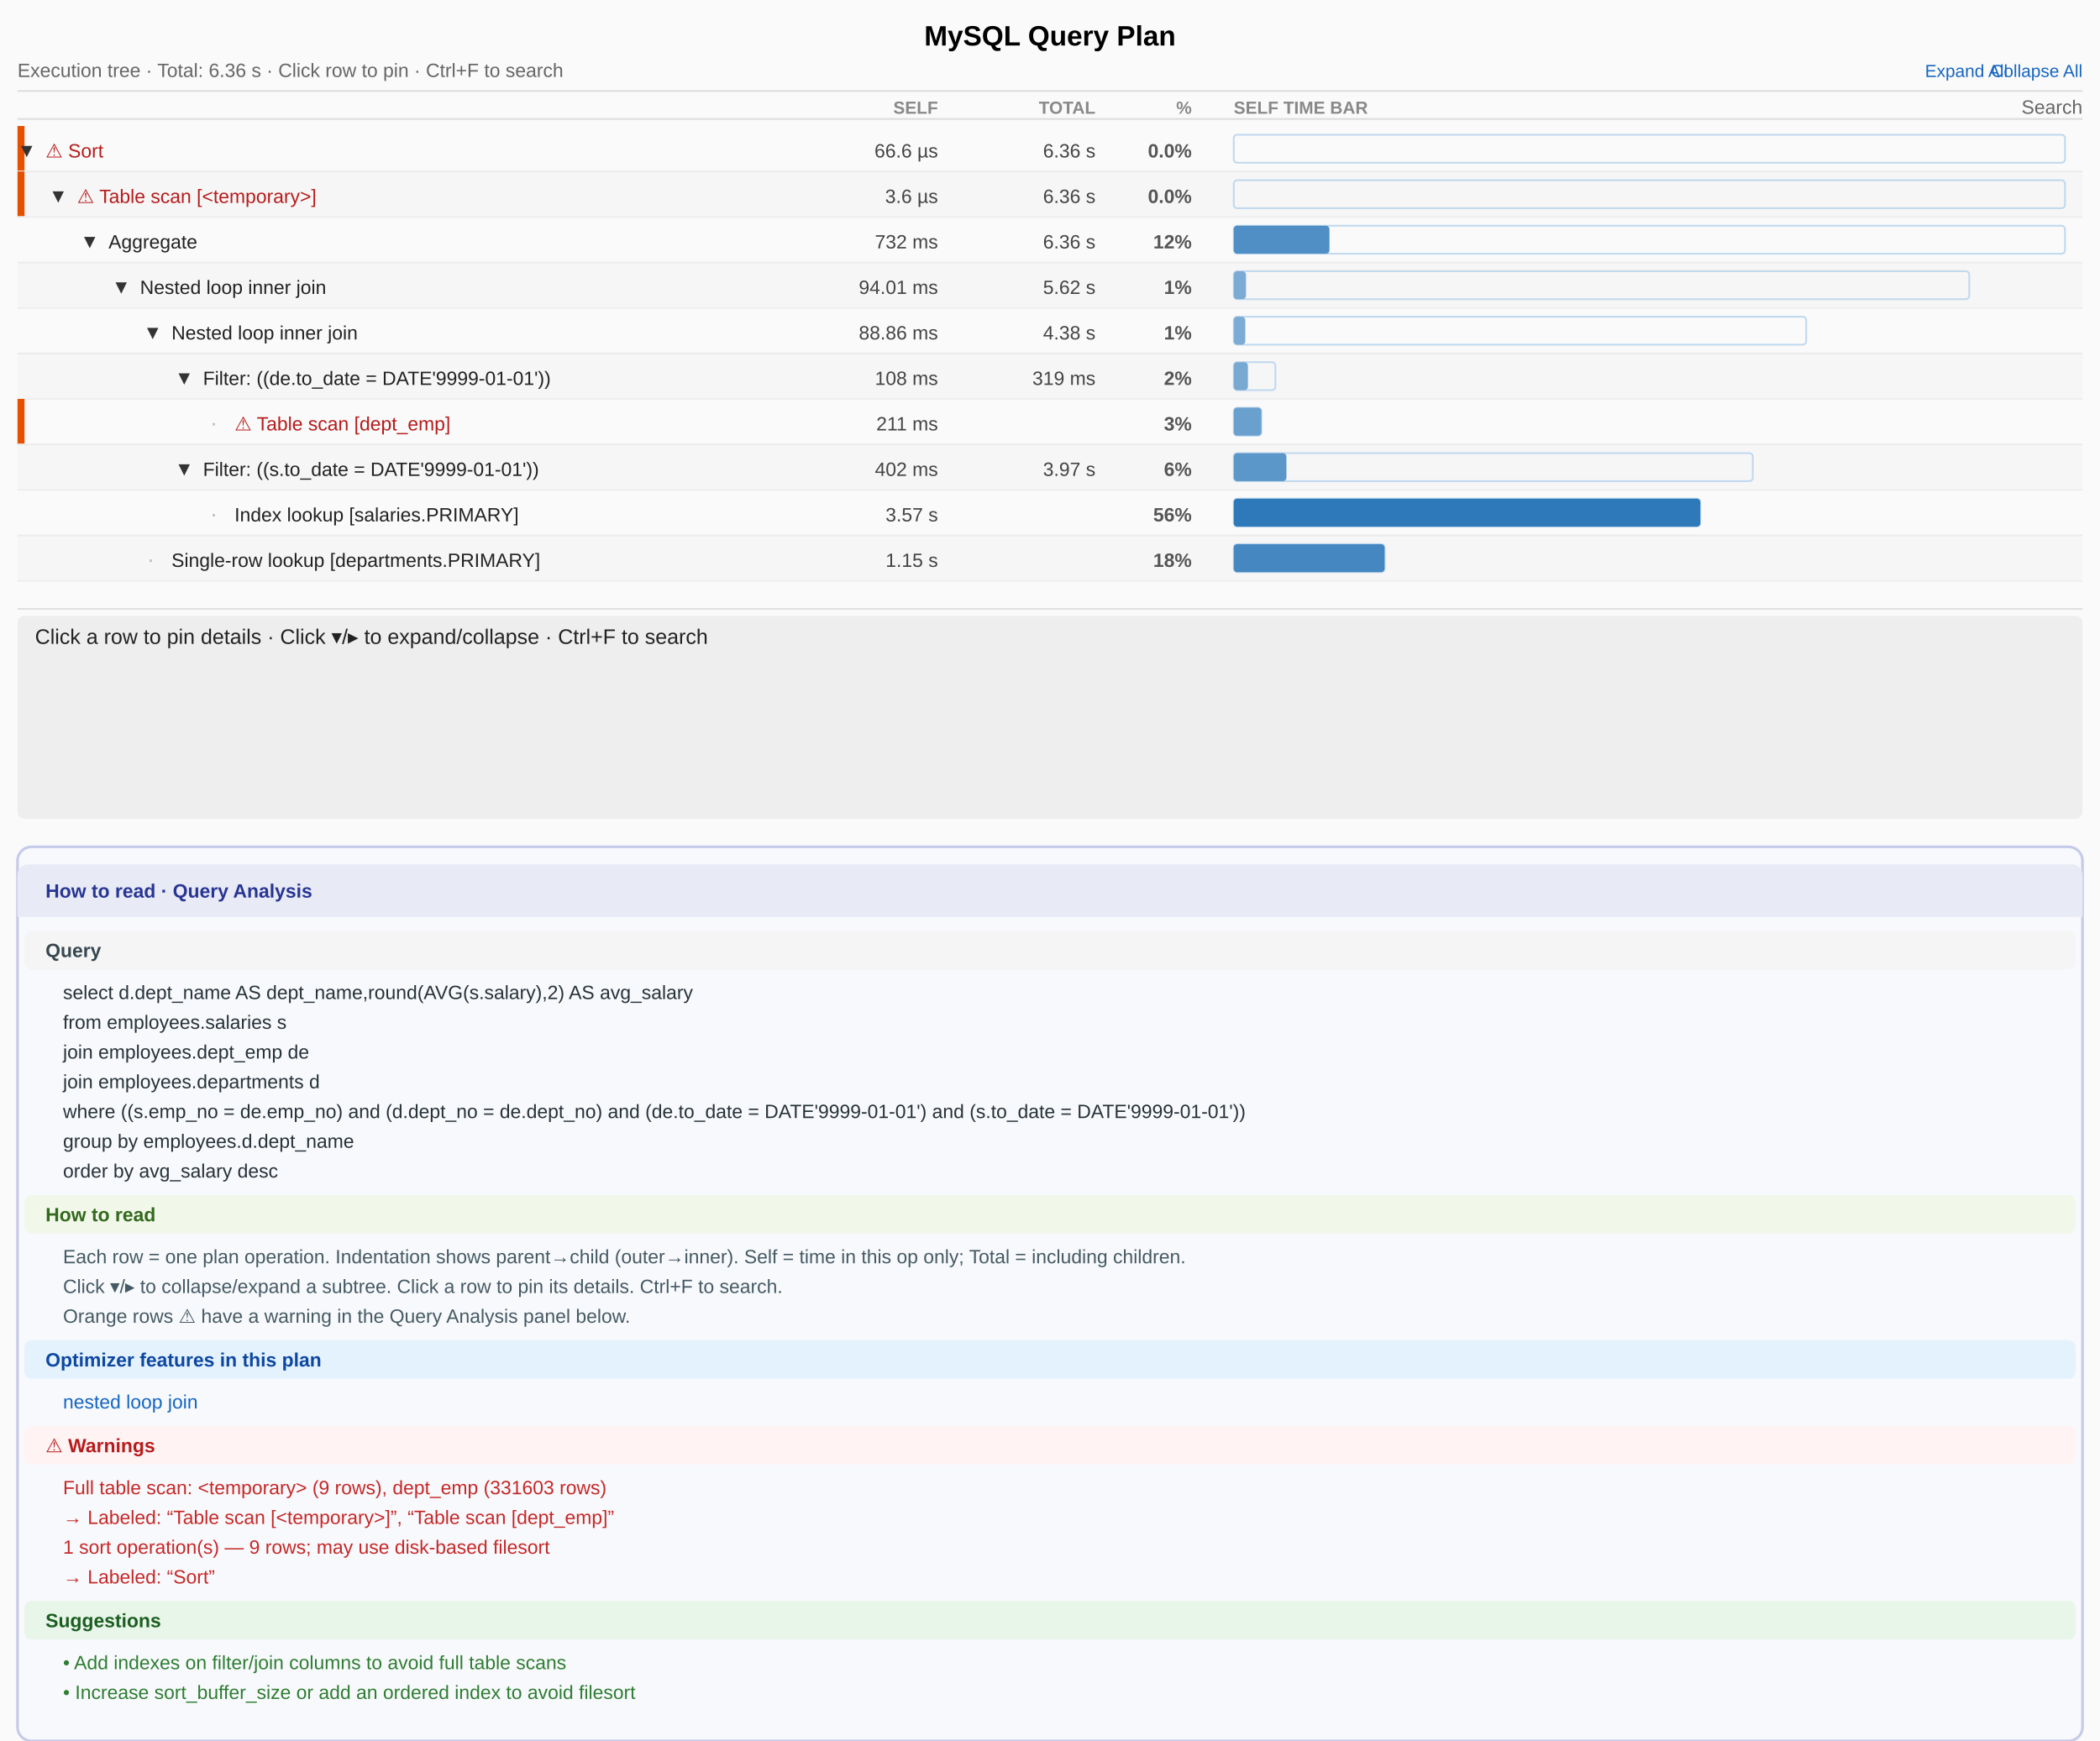
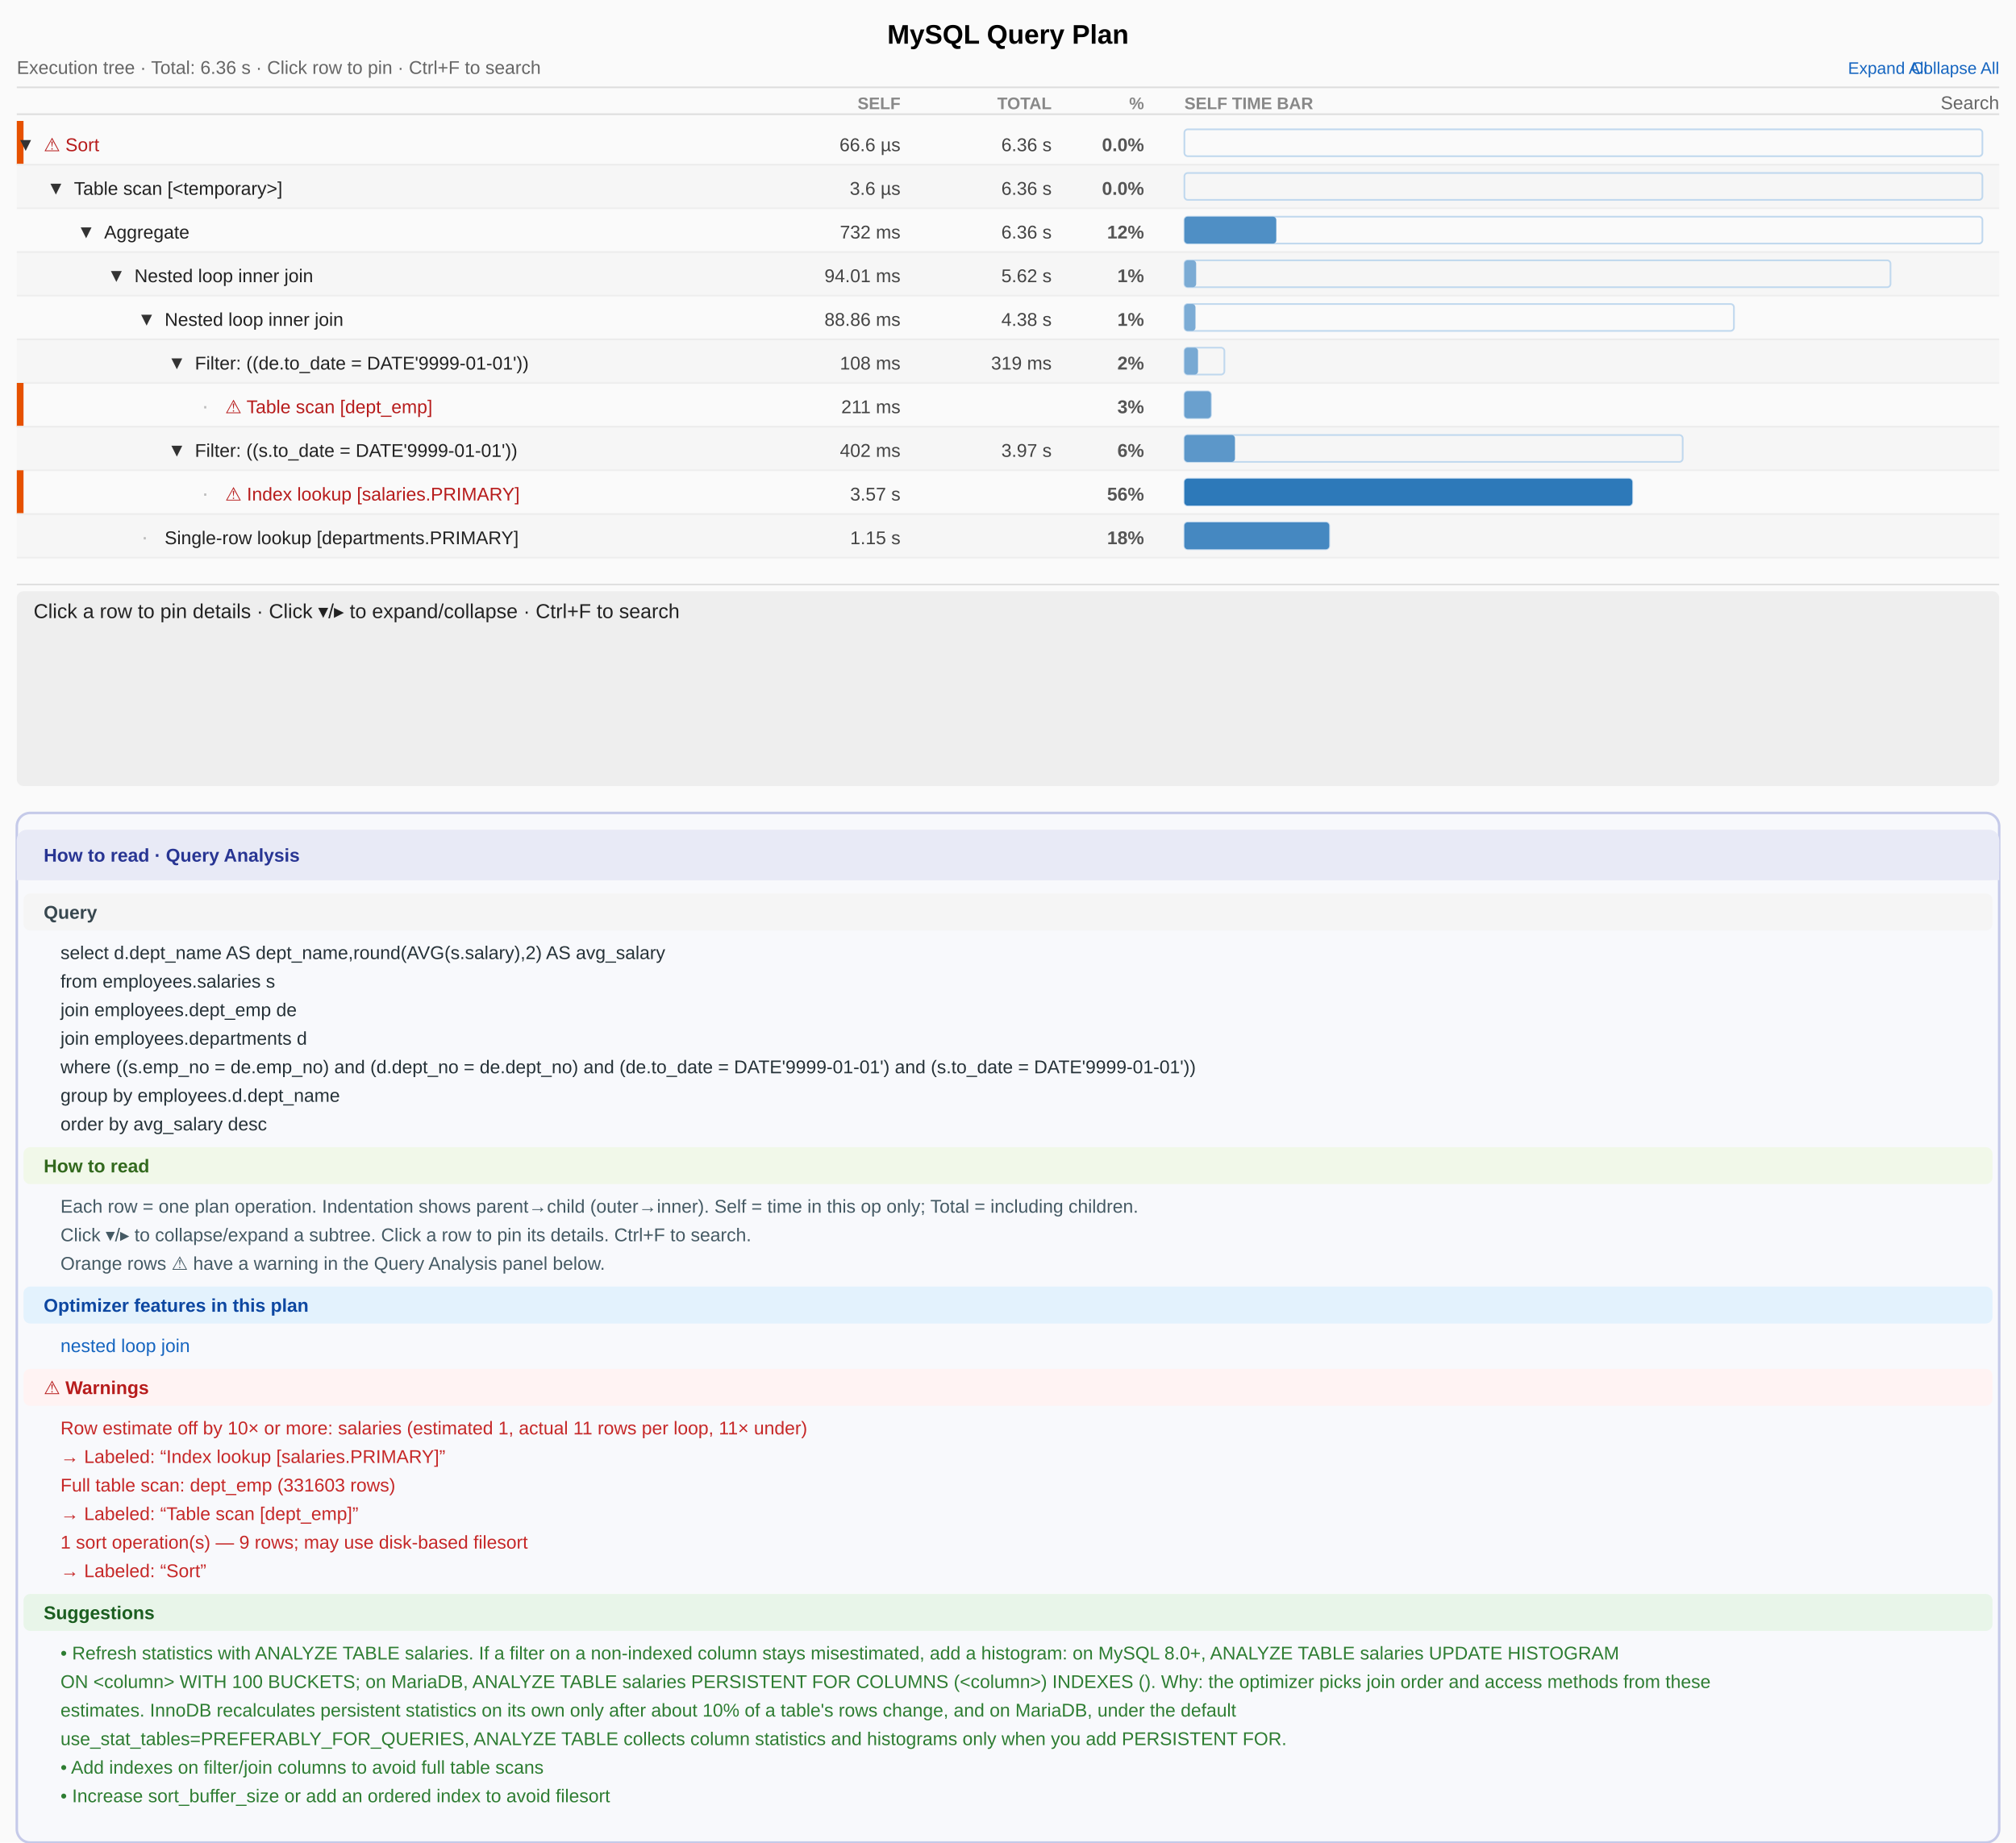
- <svg xmlns="http://www.w3.org/2000/svg" id="tree-svg" version="1.1" width="1200" height="995" viewBox="0 0 1200 995" style="max-width:100%;height:auto;">
+ <svg xmlns="http://www.w3.org/2000/svg" id="tree-svg" version="1.1" width="1200" height="1097" viewBox="0 0 1200 1097" style="max-width:100%;height:auto;">
  <style>
  text { font-family: Arial, sans-serif; font-size: 11px; }
  .title { font-size: 16px; font-weight: bold; }
  .subtitle { font-size: 11px; fill: #666; }
  .col-hdr { font-size: 10px; fill: #888; font-weight: bold; }
  .row-label { font-size: 11px; fill: #222; }
  .row-label.warn { fill: #b71c1c; }
  .toggle { font-size: 13px; fill: #333; cursor: pointer; }
  .toggle:hover { fill: #000; }
  .leaf-indicator { font-size: 13px; fill: #bbb; cursor: default; }
  .row-bg { cursor: pointer; transition: opacity 0.15s ease; }
  .row-bg:hover { fill: rgba(0,0,0,0.04); }
  .row-bg.pinned { fill: rgba(0,90,200,0.15); stroke: #1565c0; stroke-width: 1; }
  .row-time { font-size: 11px; fill: #444; }
  .row-pct { font-size: 11px; fill: #555; font-weight: bold; }
  .details-line { font-size: 12px; fill: #222; user-select: text; -webkit-user-select: text; cursor: text; }
  #search-btn { font-size: 11px; fill: #666; cursor: pointer; }
  #search-btn:hover { fill: #0d47a1; }
  .ctrl-link { font-size: 10px; fill: #1565c0; cursor: pointer; }
  .ctrl-link:hover { fill: #0d47a1; }
</style>
  <rect width="100%" height="100%" fill="#fafafa" />
  <text x="600.0" y="26" text-anchor="middle" class="title">MySQL Query Plan</text>
  <text x="10" y="44" text-anchor="start" class="subtitle">Execution tree  ·  Total: 6.36 s  ·  Click row to pin  ·  Ctrl+F to search</text>
  <text id="expand-all" class="ctrl-link" x="1100" y="44" text-anchor="start">Expand All</text>
  <text id="collapse-all" class="ctrl-link" x="1190" y="44" text-anchor="end">Collapse All</text>
  <line x1="10" y1="52" x2="1190" y2="52" stroke="#ddd" stroke-width="1" />
  <text x="536" y="65" text-anchor="end" class="col-hdr">SELF</text>
  <text x="626" y="65" text-anchor="end" class="col-hdr">TOTAL</text>
  <text x="681" y="65" text-anchor="end" class="col-hdr">%</text>
  <text x="705" y="65" text-anchor="start" class="col-hdr">SELF TIME BAR</text>
  <text id="search-btn" x="1190" y="65" text-anchor="end">Search</text>
  <line x1="10" y1="68" x2="1190" y2="68" stroke="#ddd" stroke-width="1" />
-   <g class="tree-row" data-idx="0" data-depth="0" data-has-children="1" data-teach-index="0">
+   <g class="tree-row" data-node-id="n:4b310806699e" data-idx="0" data-depth="0" data-has-children="1" data-teach-index="0">
    <rect class="row-bg" x="10" y="72" width="1180" height="26" fill="transparent" data-info="Sort: avg_salary DESC  ·  Self: 66.6 µs (0.0%)  ·  Total: 6.36 s  ·  Rows: 9  ·  Access: sort" />
    <rect x="10" y="72" width="4" height="26" fill="#e65100" pointer-events="none" />
    <text class="toggle" x="12" y="90" data-idx="0">▾</text>
    <text class="row-label warn" x="26" y="90" pointer-events="none">⚠ Sort</text>
    <text class="row-time" x="536" y="90" text-anchor="end" pointer-events="none">66.6 µs</text>
    <text class="row-time" x="626" y="90" text-anchor="end" pointer-events="none">6.36 s</text>
    <text class="row-pct" x="681" y="90" text-anchor="end" pointer-events="none">0.0%</text>
    <rect x="705" y="77" width="475.0" height="16" fill="none" stroke="#c0d8ee" stroke-width="1" rx="2" pointer-events="none" />
    <line x1="10" y1="98" x2="1190" y2="98" stroke="#eeeeee" stroke-width="1" />
  </g>
-   <g class="tree-row" data-idx="1" data-depth="1" data-has-children="1" data-teach-index="1">
+   <g class="tree-row" data-node-id="n:d2dccead858b" data-idx="1" data-depth="1" data-has-children="1" data-teach-index="1">
    <rect class="row-bg" x="10" y="98" width="1180" height="26" fill="transparent" data-info="Table scan on &lt;temporary&gt;  ·  Self: 3.6 µs (0.0%)  ·  Total: 6.36 s  ·  Rows: 9  ·  Table: &lt;temporary&gt;  ·  Access: table" />
-     <rect x="10" y="98" width="4" height="26" fill="#e65100" pointer-events="none" />
    <rect x="10" y="98" width="1180" height="26" fill="rgba(0,0,0,0.018)" pointer-events="none" />
    <text class="toggle" x="30" y="116" data-idx="1">▾</text>
-     <text class="row-label warn" x="44" y="116" pointer-events="none">⚠ Table scan [&lt;temporary&gt;]</text>
+     <text class="row-label" x="44" y="116" pointer-events="none">Table scan [&lt;temporary&gt;]</text>
    <text class="row-time" x="536" y="116" text-anchor="end" pointer-events="none">3.6 µs</text>
    <text class="row-time" x="626" y="116" text-anchor="end" pointer-events="none">6.36 s</text>
    <text class="row-pct" x="681" y="116" text-anchor="end" pointer-events="none">0.0%</text>
    <rect x="705" y="103" width="475.0" height="16" fill="none" stroke="#c0d8ee" stroke-width="1" rx="2" pointer-events="none" />
    <line x1="10" y1="124" x2="1190" y2="124" stroke="#eeeeee" stroke-width="1" />
  </g>
-   <g class="tree-row" data-idx="2" data-depth="2" data-has-children="1" data-teach-index="2">
+   <g class="tree-row" data-node-id="n:36c719443bc0" data-idx="2" data-depth="2" data-has-children="1" data-teach-index="2">
    <rect class="row-bg" x="10" y="124" width="1180" height="26" fill="transparent" data-info="Aggregate using temporary table  ·  Self: 732 ms (11.5%)  ·  Total: 6.36 s  ·  Rows: 9  ·  Access: temp_table_aggregate" />
    <text class="toggle" x="48" y="142" data-idx="2">▾</text>
    <text class="row-label" x="62" y="142" pointer-events="none">Aggregate</text>
    <text class="row-time" x="536" y="142" text-anchor="end" pointer-events="none">732 ms</text>
    <text class="row-time" x="626" y="142" text-anchor="end" pointer-events="none">6.36 s</text>
    <text class="row-pct" x="681" y="142" text-anchor="end" pointer-events="none">12%</text>
    <rect x="705" y="129" width="475.0" height="16" fill="none" stroke="#c0d8ee" stroke-width="1" rx="2" pointer-events="none" />
    <rect x="705" y="129" width="54.7" height="16" fill="#4f8fc5" rx="2" pointer-events="none" />
    <line x1="10" y1="150" x2="1190" y2="150" stroke="#eeeeee" stroke-width="1" />
  </g>
-   <g class="tree-row" data-idx="3" data-depth="3" data-has-children="1" data-teach-index="3">
+   <g class="tree-row" data-node-id="n:62bcf2b0e81f" data-idx="3" data-depth="3" data-has-children="1" data-teach-index="3">
    <rect class="row-bg" x="10" y="150" width="1180" height="26" fill="transparent" data-info="Nested loop inner join  ·  Self: 94.01 ms (1.5%)  ·  Total: 5.62 s  ·  Rows: 240124  ·  Access: join  ·  Est.rows: 3311  ⚠ underestimate (72.5×)" />
    <rect x="10" y="150" width="1180" height="26" fill="rgba(0,0,0,0.018)" pointer-events="none" />
    <text class="toggle" x="66" y="168" data-idx="3">▾</text>
    <text class="row-label" x="80" y="168" pointer-events="none">Nested loop inner join</text>
    <text class="row-time" x="536" y="168" text-anchor="end" pointer-events="none">94.01 ms</text>
    <text class="row-time" x="626" y="168" text-anchor="end" pointer-events="none">5.62 s</text>
    <text class="row-pct" x="681" y="168" text-anchor="end" pointer-events="none">1%</text>
    <rect x="705" y="155" width="420.3" height="16" fill="none" stroke="#c0d8ee" stroke-width="1" rx="2" pointer-events="none" />
    <rect x="705" y="155" width="7.0" height="16" fill="#7babd4" rx="2" pointer-events="none" />
    <line x1="10" y1="176" x2="1190" y2="176" stroke="#eeeeee" stroke-width="1" />
  </g>
-   <g class="tree-row" data-idx="4" data-depth="4" data-has-children="1" data-teach-index="3">
+   <g class="tree-row" data-node-id="n:3f3b42eaef83" data-idx="4" data-depth="4" data-has-children="1" data-teach-index="3">
    <rect class="row-bg" x="10" y="176" width="1180" height="26" fill="transparent" data-info="Nested loop inner join  ·  Self: 88.86 ms (1.4%)  ·  Total: 4.38 s  ·  Rows: 240124  ·  Access: join  ·  Est.rows: 3311  ⚠ underestimate (72.5×)" />
    <text class="toggle" x="84" y="194" data-idx="4">▾</text>
    <text class="row-label" x="98" y="194" pointer-events="none">Nested loop inner join</text>
    <text class="row-time" x="536" y="194" text-anchor="end" pointer-events="none">88.86 ms</text>
    <text class="row-time" x="626" y="194" text-anchor="end" pointer-events="none">4.38 s</text>
    <text class="row-pct" x="681" y="194" text-anchor="end" pointer-events="none">1%</text>
    <rect x="705" y="181" width="327.1" height="16" fill="none" stroke="#c0d8ee" stroke-width="1" rx="2" pointer-events="none" />
    <rect x="705" y="181" width="6.6" height="16" fill="#7cacd5" rx="2" pointer-events="none" />
    <line x1="10" y1="202" x2="1190" y2="202" stroke="#eeeeee" stroke-width="1" />
  </g>
-   <g class="tree-row" data-idx="5" data-depth="5" data-has-children="1" data-teach-index="4">
+   <g class="tree-row" data-node-id="n:9e86647097af" data-idx="5" data-depth="5" data-has-children="1" data-teach-index="4">
    <rect class="row-bg" x="10" y="202" width="1180" height="26" fill="transparent" data-info="Filter: (de.to_date = 9999-01-01)  ·  Self: 108 ms (1.7%)  ·  Total: 319 ms  ·  Rows: 240124  ·  Access: filter  ·  Est.rows: 33114  ⚠ underestimate (7.3×)  ·  Cond: (de.to_date = DATE'9999-01-01')" />
    <rect x="10" y="202" width="1180" height="26" fill="rgba(0,0,0,0.018)" pointer-events="none" />
    <text class="toggle" x="102" y="220" data-idx="5">▾</text>
    <text class="row-label" x="116" y="220" pointer-events="none">Filter: ((de.to_date = DATE'9999-01-01'))</text>
    <text class="row-time" x="536" y="220" text-anchor="end" pointer-events="none">108 ms</text>
    <text class="row-time" x="626" y="220" text-anchor="end" pointer-events="none">319 ms</text>
    <text class="row-pct" x="681" y="220" text-anchor="end" pointer-events="none">2%</text>
    <rect x="705" y="207" width="23.8" height="16" fill="none" stroke="#c0d8ee" stroke-width="1" rx="2" pointer-events="none" />
    <rect x="705" y="207" width="8.1" height="16" fill="#78a9d3" rx="2" pointer-events="none" />
    <line x1="10" y1="228" x2="1190" y2="228" stroke="#eeeeee" stroke-width="1" />
  </g>
-   <g class="tree-row" data-idx="6" data-depth="6" data-has-children="0" data-teach-index="5">
+   <g class="tree-row" data-node-id="n:f594e5f3a9f7" data-idx="6" data-depth="6" data-has-children="0" data-teach-index="5">
    <rect class="row-bg" x="10" y="228" width="1180" height="26" fill="transparent" data-info="Table scan on de  ·  Self: 211 ms (3.3%)  ·  Rows: 331603  ·  Table: dept_emp  ·  Access: table  ·  Est.rows: 331143" />
    <rect x="10" y="228" width="4" height="26" fill="#e65100" pointer-events="none" />
    <text class="leaf-indicator" x="120" y="246" pointer-events="none">·</text>
    <text class="row-label warn" x="134" y="246" pointer-events="none">⚠ Table scan [dept_emp]</text>
    <text class="row-time" x="536" y="246" text-anchor="end" pointer-events="none">211 ms</text>
    <text class="row-pct" x="681" y="246" text-anchor="end" pointer-events="none">3%</text>
    <rect x="705" y="233" width="15.8" height="16" fill="none" stroke="#c0d8ee" stroke-width="1" rx="2" pointer-events="none" />
    <rect x="705" y="233" width="15.8" height="16" fill="#6aa0ce" rx="2" pointer-events="none" />
    <line x1="10" y1="254" x2="1190" y2="254" stroke="#eeeeee" stroke-width="1" />
  </g>
-   <g class="tree-row" data-idx="7" data-depth="5" data-has-children="1" data-teach-index="6">
+   <g class="tree-row" data-node-id="n:d0f7a733b6e0" data-idx="7" data-depth="5" data-has-children="1" data-teach-index="6">
    <rect class="row-bg" x="10" y="254" width="1180" height="26" fill="transparent" data-info="Filter: (s.to_date = 9999-01-01)  ·  Self: 402 ms (6.3%)  ·  Total: 3.97 s  ·  Rows: 1  ·  Loops: 240124  ·  Access: filter  ·  Est.rows: 0  ⚠ underestimate (10.0×)  ·  Cond: (s.to_date = DATE'9999-01-01')" />
    <rect x="10" y="254" width="1180" height="26" fill="rgba(0,0,0,0.018)" pointer-events="none" />
    <text class="toggle" x="102" y="272" data-idx="7">▾</text>
    <text class="row-label" x="116" y="272" pointer-events="none">Filter: ((s.to_date = DATE'9999-01-01'))</text>
    <text class="row-time" x="536" y="272" text-anchor="end" pointer-events="none">402 ms</text>
    <text class="row-time" x="626" y="272" text-anchor="end" pointer-events="none">3.97 s</text>
    <text class="row-pct" x="681" y="272" text-anchor="end" pointer-events="none">6%</text>
    <rect x="705" y="259" width="296.6" height="16" fill="none" stroke="#c0d8ee" stroke-width="1" rx="2" pointer-events="none" />
    <rect x="705" y="259" width="30.1" height="16" fill="#5c97c9" rx="2" pointer-events="none" />
    <line x1="10" y1="280" x2="1190" y2="280" stroke="#eeeeee" stroke-width="1" />
  </g>
-   <g class="tree-row" data-idx="8" data-depth="6" data-has-children="0" data-teach-index="7">
+   <g class="tree-row" data-node-id="n:9d8125b7e0a1" data-idx="8" data-depth="6" data-has-children="0" data-teach-index="7">
    <rect class="row-bg" x="10" y="280" width="1180" height="26" fill="transparent" data-info="Index lookup on s using PRIMARY (emp_no=de.emp_no)  ·  Self: 3.57 s (56.1%)  ·  Rows: 11  ·  Loops: 240124  ·  Table: salaries  ·  Index: PRIMARY  ·  Access: index  ·  Est.rows: 1  ⚠ underestimate (10.5×)" />
+     <rect x="10" y="280" width="4" height="26" fill="#e65100" pointer-events="none" />
    <text class="leaf-indicator" x="120" y="298" pointer-events="none">·</text>
-     <text class="row-label" x="134" y="298" pointer-events="none">Index lookup [salaries.PRIMARY]</text>
+     <text class="row-label warn" x="134" y="298" pointer-events="none">⚠ Index lookup [salaries.PRIMARY]</text>
    <text class="row-time" x="536" y="298" text-anchor="end" pointer-events="none">3.57 s</text>
    <text class="row-pct" x="681" y="298" text-anchor="end" pointer-events="none">56%</text>
    <rect x="705" y="285" width="266.6" height="16" fill="none" stroke="#c0d8ee" stroke-width="1" rx="2" pointer-events="none" />
    <rect x="705" y="285" width="266.6" height="16" fill="#2d79b9" rx="2" pointer-events="none" />
    <line x1="10" y1="306" x2="1190" y2="306" stroke="#eeeeee" stroke-width="1" />
  </g>
-   <g class="tree-row" data-idx="9" data-depth="4" data-has-children="0" data-teach-index="8">
+   <g class="tree-row" data-node-id="n:661c6ab5d2c3" data-idx="9" data-depth="4" data-has-children="0" data-teach-index="8">
    <rect class="row-bg" x="10" y="306" width="1180" height="26" fill="transparent" data-info="Single-row index lookup on d using PRIMARY (dept_no=de.dept_no)  ·  Self: 1.15 s (18.1%)  ·  Rows: 1  ·  Loops: 240124  ·  Table: departments  ·  Index: PRIMARY  ·  Access: index  ·  Est.rows: 1" />
    <rect x="10" y="306" width="1180" height="26" fill="rgba(0,0,0,0.018)" pointer-events="none" />
    <text class="leaf-indicator" x="84" y="324" pointer-events="none">·</text>
    <text class="row-label" x="98" y="324" pointer-events="none">Single-row lookup [departments.PRIMARY]</text>
    <text class="row-time" x="536" y="324" text-anchor="end" pointer-events="none">1.15 s</text>
    <text class="row-pct" x="681" y="324" text-anchor="end" pointer-events="none">18%</text>
    <rect x="705" y="311" width="86.2" height="16" fill="none" stroke="#c0d8ee" stroke-width="1" rx="2" pointer-events="none" />
    <rect x="705" y="311" width="86.2" height="16" fill="#4588c1" rx="2" pointer-events="none" />
    <line x1="10" y1="332" x2="1190" y2="332" stroke="#eeeeee" stroke-width="1" />
  </g>
  <line x1="10" y1="348" x2="1190" y2="348" stroke="#e0e0e0" stroke-width="1" />
  <rect x="10" y="352" width="1180" height="116" fill="#eeeeee" rx="4" />
  <text id="details-l0" x="20" y="368" class="details-line">Click a row to pin details  ·  Click ▾/▸ to expand/collapse  ·  Ctrl+F to search</text>
  <text id="details-l1" x="20" y="384" class="details-line" />
  <text id="details-l2" x="20" y="400" class="details-line" />
  <text id="details-l3" x="20" y="416" class="details-line" />
  <text id="details-l4" x="20" y="432" class="details-line" />
  <text id="details-l5" x="20" y="448" class="details-line" />
-   <rect x="10" y="484" width="1180" height="511" fill="#f8f9fc" stroke="#c5cae9" stroke-width="1.5" rx="8" />
+   <rect x="10" y="484" width="1180" height="613" fill="#f8f9fc" stroke="#c5cae9" stroke-width="1.5" rx="8" />
  <rect x="10" y="494" width="1180" height="30" fill="#e8eaf6" rx="6" />
  <rect x="10" y="500" width="1180" height="24" fill="#e8eaf6" />
  <text x="26" y="513" font-family="Arial,sans-serif" font-size="13" font-weight="bold" fill="#283593">How to read · Query Analysis</text>
  <rect x="14" y="532" width="1172" height="22" fill="#f5f5f5" rx="4" />
  <text x="26" y="547" font-family="Arial,sans-serif" font-size="11" font-weight="bold" fill="#37474f">Query</text>
  <text x="36" y="571" font-family="Courier New,Courier,monospace" font-size="11" fill="#263238">select d.dept_name AS dept_name,round(AVG(s.salary),2) AS avg_salary</text>
  <text x="36" y="588" font-family="Courier New,Courier,monospace" font-size="11" fill="#263238">from employees.salaries s</text>
  <text x="36" y="605" font-family="Courier New,Courier,monospace" font-size="11" fill="#263238">  join employees.dept_emp de</text>
  <text x="36" y="622" font-family="Courier New,Courier,monospace" font-size="11" fill="#263238">  join employees.departments d</text>
  <text x="36" y="639" font-family="Courier New,Courier,monospace" font-size="11" fill="#263238">where ((s.emp_no = de.emp_no) and (d.dept_no = de.dept_no) and (de.to_date = DATE'9999-01-01') and (s.to_date = DATE'9999-01-01'))</text>
  <text x="36" y="656" font-family="Courier New,Courier,monospace" font-size="11" fill="#263238">group by employees.d.dept_name</text>
  <text x="36" y="673" font-family="Courier New,Courier,monospace" font-size="11" fill="#263238">order by avg_salary desc</text>
  <rect x="14" y="683" width="1172" height="22" fill="#f1f8e9" rx="4" />
  <text x="26" y="698" font-family="Arial,sans-serif" font-size="11" font-weight="bold" fill="#33691e">How to read</text>
  <text x="36" y="722" font-family="Arial,sans-serif" font-size="11" fill="#455a64">Each row = one plan operation. Indentation shows parent→child (outer→inner). Self = time in this op only; Total = including children.</text>
  <text x="36" y="739" font-family="Arial,sans-serif" font-size="11" fill="#455a64">Click ▾/▸ to collapse/expand a subtree. Click a row to pin its details. Ctrl+F to search.</text>
  <text x="36" y="756" font-family="Arial,sans-serif" font-size="11" fill="#455a64">Orange rows ⚠ have a warning in the Query Analysis panel below.</text>
  <rect x="14" y="766" width="1172" height="22" fill="#e3f2fd" rx="4" />
  <text x="26" y="781" font-family="Arial,sans-serif" font-size="11" font-weight="bold" fill="#0d47a1">Optimizer features in this plan</text>
  <text x="36" y="805" font-family="Arial,sans-serif" font-size="11" fill="#1565c0">nested loop join</text>
  <rect x="14" y="815" width="1172" height="22" fill="#fff3f3" rx="4" />
  <text x="26" y="830" font-family="Arial,sans-serif" font-size="11" font-weight="bold" fill="#b71c1c">⚠  Warnings</text>
-   <text x="36" y="854" font-family="Arial,sans-serif" font-size="11" fill="#c62828">Full table scan: &lt;temporary&gt; (9 rows), dept_emp (331603 rows)</text>
-   <text x="36" y="871" font-family="Arial,sans-serif" font-size="11" fill="#c62828">→ Labeled: “Table scan [&lt;temporary&gt;]”, “Table scan [dept_emp]”</text>
-   <text x="36" y="888" font-family="Arial,sans-serif" font-size="11" fill="#c62828">1 sort operation(s) — 9 rows; may use disk-based filesort</text>
-   <text x="36" y="905" font-family="Arial,sans-serif" font-size="11" fill="#c62828">→ Labeled: “Sort”</text>
-   <rect x="14" y="915" width="1172" height="22" fill="#e8f5e9" rx="4" />
-   <text x="26" y="930" font-family="Arial,sans-serif" font-size="11" font-weight="bold" fill="#1b5e20">Suggestions</text>
-   <text x="36" y="954" font-family="Arial,sans-serif" font-size="11" fill="#2e7d32">•  Add indexes on filter/join columns to avoid full table scans</text>
-   <text x="36" y="971" font-family="Arial,sans-serif" font-size="11" fill="#2e7d32">•  Increase sort_buffer_size or add an ordered index to avoid filesort</text>
+   <text x="36" y="854" font-family="Arial,sans-serif" font-size="11" fill="#c62828">Row estimate off by 10× or more: salaries (estimated 1, actual 11 rows per loop, 11× under)</text>
+   <text x="36" y="871" font-family="Arial,sans-serif" font-size="11" fill="#c62828">→ Labeled: “Index lookup [salaries.PRIMARY]”</text>
+   <text x="36" y="888" font-family="Arial,sans-serif" font-size="11" fill="#c62828">Full table scan: dept_emp (331603 rows)</text>
+   <text x="36" y="905" font-family="Arial,sans-serif" font-size="11" fill="#c62828">→ Labeled: “Table scan [dept_emp]”</text>
+   <text x="36" y="922" font-family="Arial,sans-serif" font-size="11" fill="#c62828">1 sort operation(s) — 9 rows; may use disk-based filesort</text>
+   <text x="36" y="939" font-family="Arial,sans-serif" font-size="11" fill="#c62828">→ Labeled: “Sort”</text>
+   <rect x="14" y="949" width="1172" height="22" fill="#e8f5e9" rx="4" />
+   <text x="26" y="964" font-family="Arial,sans-serif" font-size="11" font-weight="bold" fill="#1b5e20">Suggestions</text>
+   <text x="36" y="988" font-family="Arial,sans-serif" font-size="11" fill="#2e7d32">•  Refresh statistics with ANALYZE TABLE salaries. If a filter on a non-indexed column stays misestimated, add a histogram: on MySQL 8.0+, ANALYZE TABLE salaries UPDATE HISTOGRAM</text>
+   <text x="36" y="1005" font-family="Arial,sans-serif" font-size="11" fill="#2e7d32">ON &lt;column&gt; WITH 100 BUCKETS; on MariaDB, ANALYZE TABLE salaries PERSISTENT FOR COLUMNS (&lt;column&gt;) INDEXES (). Why: the optimizer picks join order and access methods from these</text>
+   <text x="36" y="1022" font-family="Arial,sans-serif" font-size="11" fill="#2e7d32">estimates. InnoDB recalculates persistent statistics on its own only after about 10% of a table's rows change, and on MariaDB, under the default</text>
+   <text x="36" y="1039" font-family="Arial,sans-serif" font-size="11" fill="#2e7d32">use_stat_tables=PREFERABLY_FOR_QUERIES, ANALYZE TABLE collects column statistics and histograms only when you add PERSISTENT FOR.</text>
+   <text x="36" y="1056" font-family="Arial,sans-serif" font-size="11" fill="#2e7d32">•  Add indexes on filter/join columns to avoid full table scans</text>
+   <text x="36" y="1073" font-family="Arial,sans-serif" font-size="11" fill="#2e7d32">•  Increase sort_buffer_size or add an ordered index to avoid filesort</text>
</svg>
